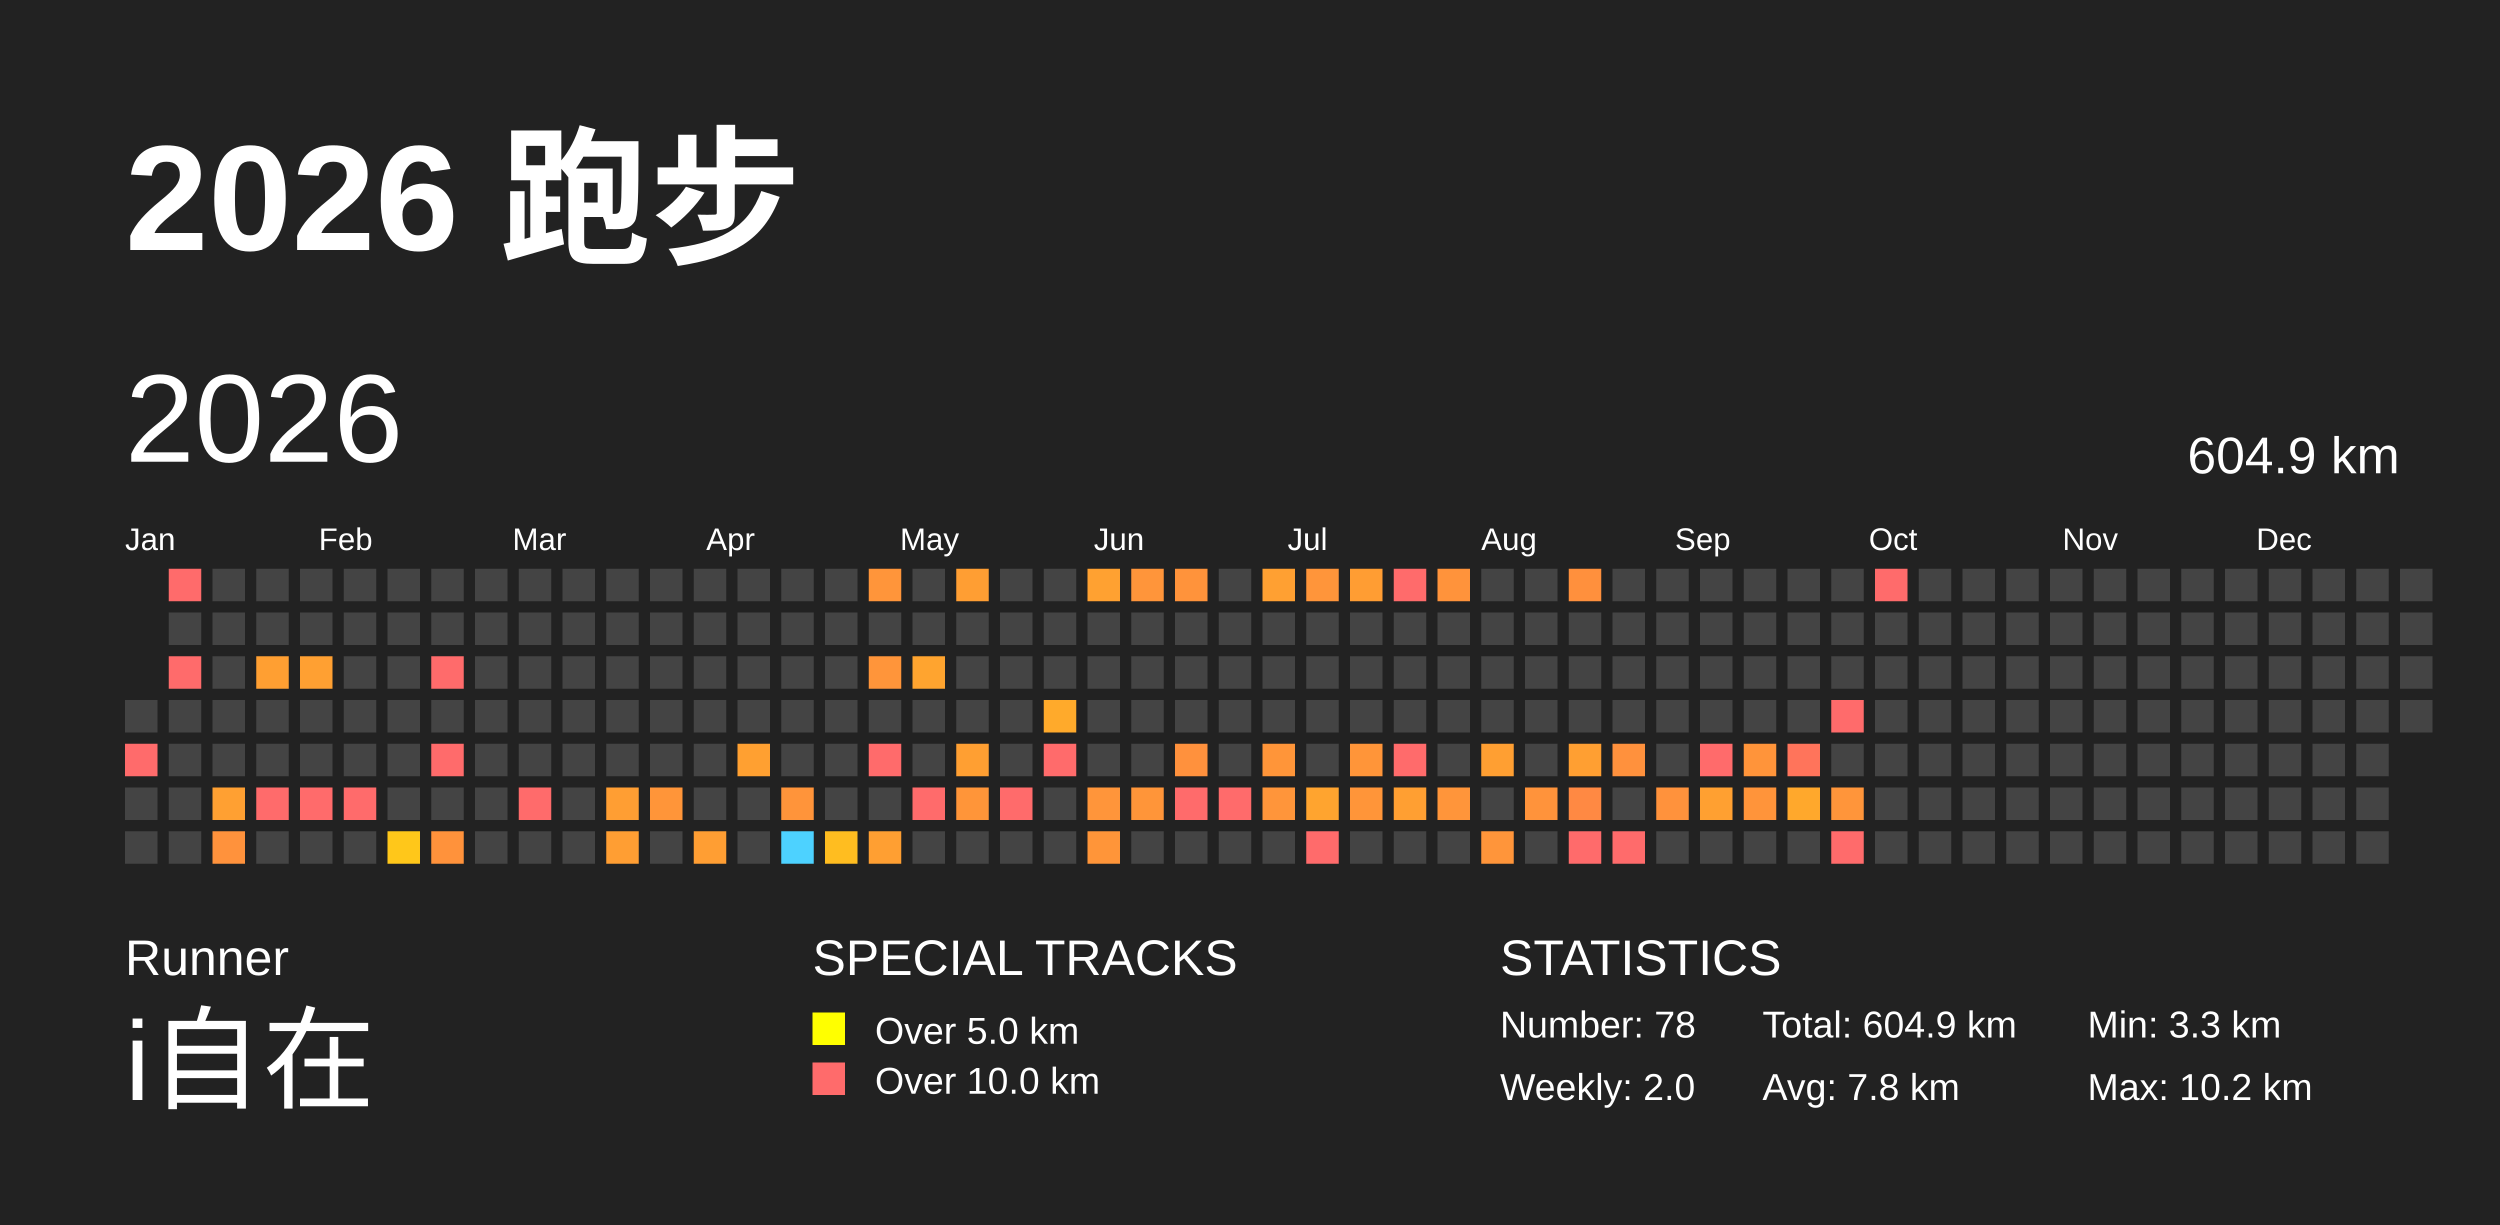
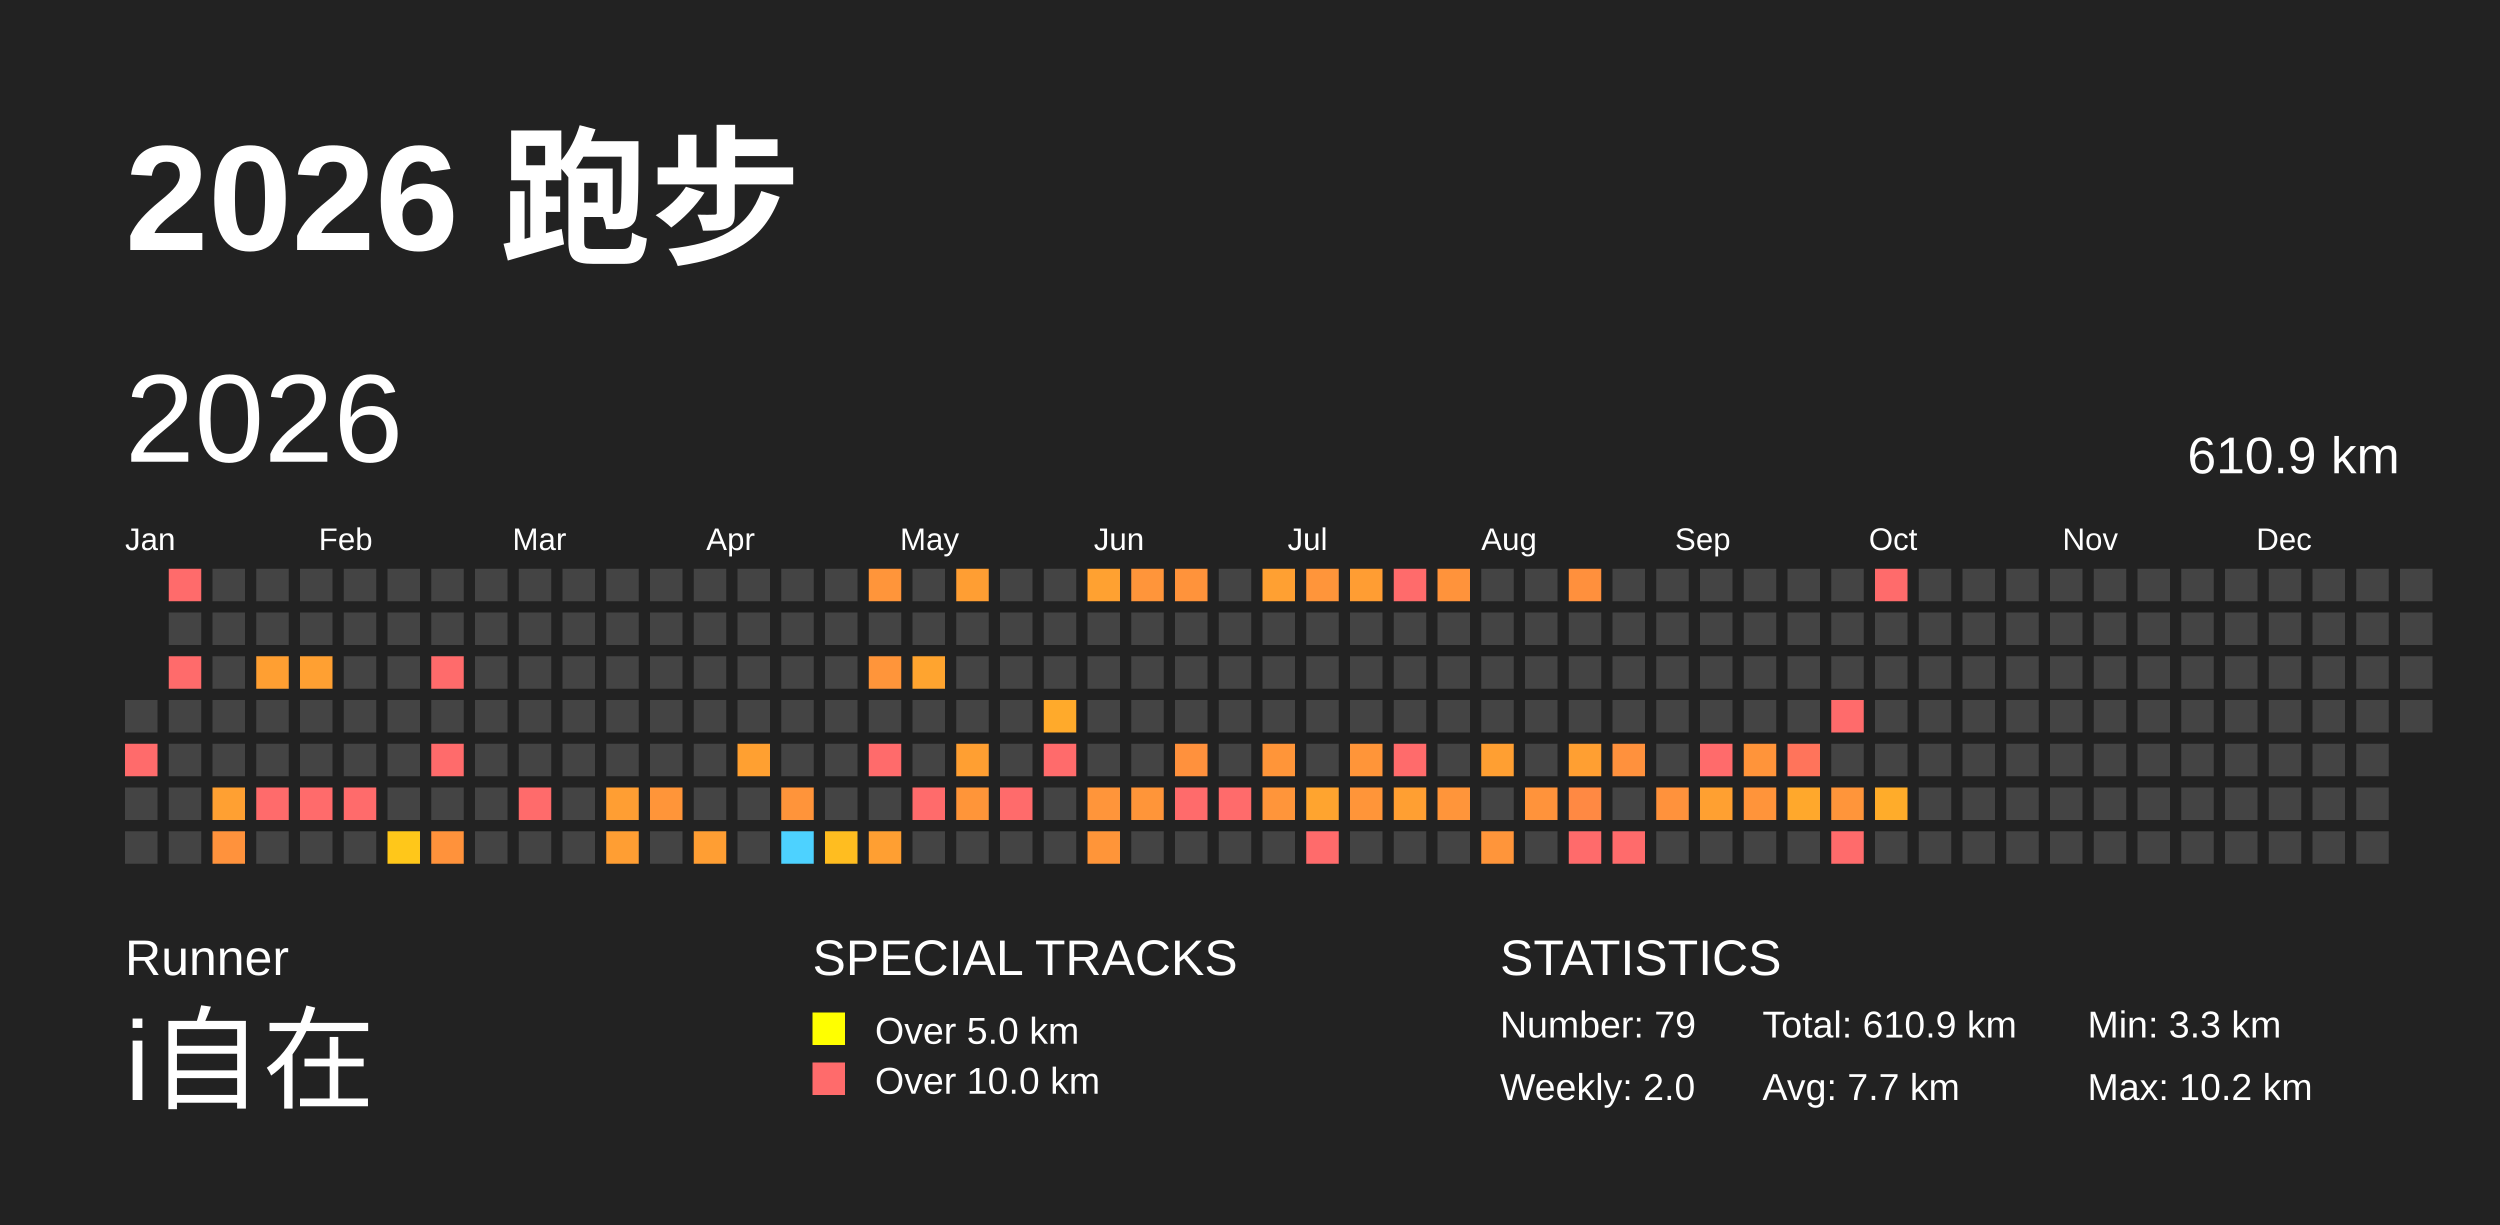
<svg xmlns="http://www.w3.org/2000/svg" baseProfile="full" height="98mm" version="1.1" viewBox="0,0,200,98" width="200mm">
  <defs />
  <rect fill="#222222" height="98" width="200" x="0" y="0" />
  <text fill="#FFFFFF" style="font-size:12px; font-family:Arial; font-weight:bold;" x="10" y="20">2026 跑步</text>
  <text fill="#FFFFFF" style="font-size:4px; font-family:Arial" x="10" y="78">Runner</text>
  <text fill="#FFFFFF" style="font-size:9px; font-family:Arial" x="10" y="88">i自在</text>
  <text fill="#FFFFFF" style="font-size:4px; font-family:Arial" x="65" y="78">SPECIAL TRACKS</text>
  <rect fill="#FFFF00" height="2.6" width="2.6" x="65" y="81" />
  <text fill="#FFFFFF" style="font-size:3px; font-family:Arial" x="70" y="83.5">Over 5.0 km</text>
  <rect fill="#FF6B6B" height="2.6" width="2.6" x="65" y="85" />
  <text fill="#FFFFFF" style="font-size:3px; font-family:Arial" x="70" y="87.5">Over 10.0 km</text>
  <text fill="#FFFFFF" style="font-size:4px; font-family:Arial" x="120" y="78">STATISTICS</text>
-   <text fill="#FFFFFF" style="font-size:3px; font-family:Arial" x="120" y="83">Number: 78</text>
+   <text fill="#FFFFFF" style="font-size:3px; font-family:Arial" x="120" y="83">Number: 79</text>
  <text fill="#FFFFFF" style="font-size:3px; font-family:Arial" x="120" y="88">Weekly: 2.0</text>
-   <text fill="#FFFFFF" style="font-size:3px; font-family:Arial" x="141" y="83">Total: 604.9 km</text>
-   <text fill="#FFFFFF" style="font-size:3px; font-family:Arial" x="141" y="88">Avg: 7.8 km</text>
+   <text fill="#FFFFFF" style="font-size:3px; font-family:Arial" x="141" y="83">Total: 610.9 km</text>
+   <text fill="#FFFFFF" style="font-size:3px; font-family:Arial" x="141" y="88">Avg: 7.7 km</text>
  <text fill="#FFFFFF" style="font-size:3px; font-family:Arial" x="167" y="83">Min: 3.3 km</text>
  <text fill="#FFFFFF" style="font-size:3px; font-family:Arial" x="167" y="88">Max: 10.2 km</text>
  <text dominant-baseline="hanging" fill="#FFFFFF" style="font-size:10.0px; font-family:Arial;" x="10" y="30">2026</text>
-   <text dominant-baseline="hanging" fill="#FFFFFF" style="font-size:4.125px; font-family:Arial;" x="175" y="35">604.9 km</text>
+   <text dominant-baseline="hanging" fill="#FFFFFF" style="font-size:4.125px; font-family:Arial;" x="175" y="35">610.9 km</text>
  <text fill="#FFFFFF" style="font-size:2.5px; font-family:Arial" x="10.0" y="44">Jan</text>
  <text fill="#FFFFFF" style="font-size:2.5px; font-family:Arial" x="25.5" y="44">Feb</text>
  <text fill="#FFFFFF" style="font-size:2.5px; font-family:Arial" x="41.0" y="44">Mar</text>
  <text fill="#FFFFFF" style="font-size:2.5px; font-family:Arial" x="56.5" y="44">Apr</text>
  <text fill="#FFFFFF" style="font-size:2.5px; font-family:Arial" x="72.0" y="44">May</text>
  <text fill="#FFFFFF" style="font-size:2.5px; font-family:Arial" x="87.5" y="44">Jun</text>
  <text fill="#FFFFFF" style="font-size:2.5px; font-family:Arial" x="103.0" y="44">Jul</text>
  <text fill="#FFFFFF" style="font-size:2.5px; font-family:Arial" x="118.5" y="44">Aug</text>
  <text fill="#FFFFFF" style="font-size:2.5px; font-family:Arial" x="134.0" y="44">Sep</text>
  <text fill="#FFFFFF" style="font-size:2.5px; font-family:Arial" x="149.5" y="44">Oct</text>
  <text fill="#FFFFFF" style="font-size:2.5px; font-family:Arial" x="165.0" y="44">Nov</text>
  <text fill="#FFFFFF" style="font-size:2.5px; font-family:Arial" x="180.5" y="44">Dec</text>
  <rect fill="#444444" height="2.6" width="2.6" x="10.0" y="56.0" />
  <rect fill="#FF6B6B" height="2.6" width="2.6" x="10.0" y="59.5" />
  <rect fill="#444444" height="2.6" width="2.6" x="10.0" y="63.0" />
  <rect fill="#444444" height="2.6" width="2.6" x="10.0" y="66.5" />
  <rect fill="#FF6B6B" height="2.6" width="2.6" x="13.5" y="45.5" />
  <rect fill="#444444" height="2.6" width="2.6" x="13.5" y="49.0" />
  <rect fill="#FF6B6B" height="2.6" width="2.6" x="13.5" y="52.5" />
  <rect fill="#444444" height="2.6" width="2.6" x="13.5" y="56.0" />
  <rect fill="#444444" height="2.6" width="2.6" x="13.5" y="59.5" />
  <rect fill="#444444" height="2.6" width="2.6" x="13.5" y="63.0" />
  <rect fill="#444444" height="2.6" width="2.6" x="13.5" y="66.5" />
  <rect fill="#444444" height="2.6" width="2.6" x="17.0" y="45.5" />
  <rect fill="#444444" height="2.6" width="2.6" x="17.0" y="49.0" />
  <rect fill="#444444" height="2.6" width="2.6" x="17.0" y="52.5" />
  <rect fill="#444444" height="2.6" width="2.6" x="17.0" y="56.0" />
  <rect fill="#444444" height="2.6" width="2.6" x="17.0" y="59.5" />
  <rect fill="#ffa032" height="2.6" width="2.6" x="17.0" y="63.0" />
  <rect fill="#ff923c" height="2.6" width="2.6" x="17.0" y="66.5" />
  <rect fill="#444444" height="2.6" width="2.6" x="20.5" y="45.5" />
  <rect fill="#444444" height="2.6" width="2.6" x="20.5" y="49.0" />
  <rect fill="#ff9f32" height="2.6" width="2.6" x="20.5" y="52.5" />
  <rect fill="#444444" height="2.6" width="2.6" x="20.5" y="56.0" />
  <rect fill="#444444" height="2.6" width="2.6" x="20.5" y="59.5" />
  <rect fill="#FF6B6B" height="2.6" width="2.6" x="20.5" y="63.0" />
  <rect fill="#444444" height="2.6" width="2.6" x="20.5" y="66.5" />
  <rect fill="#444444" height="2.6" width="2.6" x="24.0" y="45.5" />
  <rect fill="#444444" height="2.6" width="2.6" x="24.0" y="49.0" />
  <rect fill="#ffa032" height="2.6" width="2.6" x="24.0" y="52.5" />
  <rect fill="#444444" height="2.6" width="2.6" x="24.0" y="56.0" />
  <rect fill="#444444" height="2.6" width="2.6" x="24.0" y="59.5" />
  <rect fill="#FF6B6B" height="2.6" width="2.6" x="24.0" y="63.0" />
  <rect fill="#444444" height="2.6" width="2.6" x="24.0" y="66.5" />
  <rect fill="#444444" height="2.6" width="2.6" x="27.5" y="45.5" />
  <rect fill="#444444" height="2.6" width="2.6" x="27.5" y="49.0" />
  <rect fill="#444444" height="2.6" width="2.6" x="27.5" y="52.5" />
  <rect fill="#444444" height="2.6" width="2.6" x="27.5" y="56.0" />
  <rect fill="#444444" height="2.6" width="2.6" x="27.5" y="59.5" />
  <rect fill="#FF6B6B" height="2.6" width="2.6" x="27.5" y="63.0" />
  <rect fill="#444444" height="2.6" width="2.6" x="27.5" y="66.5" />
  <rect fill="#444444" height="2.6" width="2.6" x="31.0" y="45.5" />
  <rect fill="#444444" height="2.6" width="2.6" x="31.0" y="49.0" />
  <rect fill="#444444" height="2.6" width="2.6" x="31.0" y="52.5" />
  <rect fill="#444444" height="2.6" width="2.6" x="31.0" y="56.0" />
  <rect fill="#444444" height="2.6" width="2.6" x="31.0" y="59.5" />
  <rect fill="#444444" height="2.6" width="2.6" x="31.0" y="63.0" />
  <rect fill="#ffc71a" height="2.6" width="2.6" x="31.0" y="66.5" />
  <rect fill="#444444" height="2.6" width="2.6" x="34.5" y="45.5" />
  <rect fill="#444444" height="2.6" width="2.6" x="34.5" y="49.0" />
  <rect fill="#FF6B6B" height="2.6" width="2.6" x="34.5" y="52.5" />
  <rect fill="#444444" height="2.6" width="2.6" x="34.5" y="56.0" />
  <rect fill="#FF6B6B" height="2.6" width="2.6" x="34.5" y="59.5" />
  <rect fill="#444444" height="2.6" width="2.6" x="34.5" y="63.0" />
  <rect fill="#ff923b" height="2.6" width="2.6" x="34.5" y="66.5" />
  <rect fill="#444444" height="2.6" width="2.6" x="38.0" y="45.5" />
  <rect fill="#444444" height="2.6" width="2.6" x="38.0" y="49.0" />
  <rect fill="#444444" height="2.6" width="2.6" x="38.0" y="52.5" />
  <rect fill="#444444" height="2.6" width="2.6" x="38.0" y="56.0" />
  <rect fill="#444444" height="2.6" width="2.6" x="38.0" y="59.5" />
  <rect fill="#444444" height="2.6" width="2.6" x="38.0" y="63.0" />
  <rect fill="#444444" height="2.6" width="2.6" x="38.0" y="66.5" />
  <rect fill="#444444" height="2.6" width="2.6" x="41.5" y="45.5" />
  <rect fill="#444444" height="2.6" width="2.6" x="41.5" y="49.0" />
  <rect fill="#444444" height="2.6" width="2.6" x="41.5" y="52.5" />
  <rect fill="#444444" height="2.6" width="2.6" x="41.5" y="56.0" />
  <rect fill="#444444" height="2.6" width="2.6" x="41.5" y="59.5" />
  <rect fill="#FF6B6B" height="2.6" width="2.6" x="41.5" y="63.0" />
  <rect fill="#444444" height="2.6" width="2.6" x="41.5" y="66.5" />
  <rect fill="#444444" height="2.6" width="2.6" x="45.0" y="45.5" />
  <rect fill="#444444" height="2.6" width="2.6" x="45.0" y="49.0" />
  <rect fill="#444444" height="2.6" width="2.6" x="45.0" y="52.5" />
  <rect fill="#444444" height="2.6" width="2.6" x="45.0" y="56.0" />
  <rect fill="#444444" height="2.6" width="2.6" x="45.0" y="59.5" />
  <rect fill="#444444" height="2.6" width="2.6" x="45.0" y="63.0" />
  <rect fill="#444444" height="2.6" width="2.6" x="45.0" y="66.5" />
  <rect fill="#444444" height="2.6" width="2.6" x="48.5" y="45.5" />
  <rect fill="#444444" height="2.6" width="2.6" x="48.5" y="49.0" />
  <rect fill="#444444" height="2.6" width="2.6" x="48.5" y="52.5" />
  <rect fill="#444444" height="2.6" width="2.6" x="48.5" y="56.0" />
  <rect fill="#444444" height="2.6" width="2.6" x="48.5" y="59.5" />
  <rect fill="#ff9e33" height="2.6" width="2.6" x="48.5" y="63.0" />
  <rect fill="#ff9e33" height="2.6" width="2.6" x="48.5" y="66.5" />
  <rect fill="#444444" height="2.6" width="2.6" x="52.0" y="45.5" />
  <rect fill="#444444" height="2.6" width="2.6" x="52.0" y="49.0" />
  <rect fill="#444444" height="2.6" width="2.6" x="52.0" y="52.5" />
  <rect fill="#444444" height="2.6" width="2.6" x="52.0" y="56.0" />
  <rect fill="#444444" height="2.6" width="2.6" x="52.0" y="59.5" />
  <rect fill="#ff9539" height="2.6" width="2.6" x="52.0" y="63.0" />
  <rect fill="#444444" height="2.6" width="2.6" x="52.0" y="66.5" />
  <rect fill="#444444" height="2.6" width="2.6" x="55.5" y="45.5" />
  <rect fill="#444444" height="2.6" width="2.6" x="55.5" y="49.0" />
  <rect fill="#444444" height="2.6" width="2.6" x="55.5" y="52.5" />
  <rect fill="#444444" height="2.6" width="2.6" x="55.5" y="56.0" />
  <rect fill="#444444" height="2.6" width="2.6" x="55.5" y="59.5" />
  <rect fill="#444444" height="2.6" width="2.6" x="55.5" y="63.0" />
  <rect fill="#ff9e33" height="2.6" width="2.6" x="55.5" y="66.5" />
  <rect fill="#444444" height="2.6" width="2.6" x="59.0" y="45.5" />
  <rect fill="#444444" height="2.6" width="2.6" x="59.0" y="49.0" />
  <rect fill="#444444" height="2.6" width="2.6" x="59.0" y="52.5" />
  <rect fill="#444444" height="2.6" width="2.6" x="59.0" y="56.0" />
  <rect fill="#ffa031" height="2.6" width="2.6" x="59.0" y="59.5" />
  <rect fill="#444444" height="2.6" width="2.6" x="59.0" y="63.0" />
  <rect fill="#444444" height="2.6" width="2.6" x="59.0" y="66.5" />
  <rect fill="#444444" height="2.6" width="2.6" x="62.5" y="45.5" />
  <rect fill="#444444" height="2.6" width="2.6" x="62.5" y="49.0" />
  <rect fill="#444444" height="2.6" width="2.6" x="62.5" y="52.5" />
  <rect fill="#444444" height="2.6" width="2.6" x="62.5" y="56.0" />
  <rect fill="#444444" height="2.6" width="2.6" x="62.5" y="59.5" />
  <rect fill="#ff943a" height="2.6" width="2.6" x="62.5" y="63.0" />
  <rect fill="#4dd2ff" height="2.6" width="2.6" x="62.5" y="66.5" />
  <rect fill="#444444" height="2.6" width="2.6" x="66.0" y="45.5" />
  <rect fill="#444444" height="2.6" width="2.6" x="66.0" y="49.0" />
  <rect fill="#444444" height="2.6" width="2.6" x="66.0" y="52.5" />
  <rect fill="#444444" height="2.6" width="2.6" x="66.0" y="56.0" />
  <rect fill="#444444" height="2.6" width="2.6" x="66.0" y="59.5" />
  <rect fill="#444444" height="2.6" width="2.6" x="66.0" y="63.0" />
  <rect fill="#ffbd20" height="2.6" width="2.6" x="66.0" y="66.5" />
  <rect fill="#ff953a" height="2.6" width="2.6" x="69.5" y="45.5" />
  <rect fill="#444444" height="2.6" width="2.6" x="69.5" y="49.0" />
  <rect fill="#ff953a" height="2.6" width="2.6" x="69.5" y="52.5" />
  <rect fill="#444444" height="2.6" width="2.6" x="69.5" y="56.0" />
  <rect fill="#FF6B6B" height="2.6" width="2.6" x="69.5" y="59.5" />
  <rect fill="#444444" height="2.6" width="2.6" x="69.5" y="63.0" />
  <rect fill="#ff9f32" height="2.6" width="2.6" x="69.5" y="66.5" />
  <rect fill="#444444" height="2.6" width="2.6" x="73.0" y="45.5" />
  <rect fill="#444444" height="2.6" width="2.6" x="73.0" y="49.0" />
  <rect fill="#ffa42f" height="2.6" width="2.6" x="73.0" y="52.5" />
  <rect fill="#444444" height="2.6" width="2.6" x="73.0" y="56.0" />
  <rect fill="#444444" height="2.6" width="2.6" x="73.0" y="59.5" />
  <rect fill="#FF6B6B" height="2.6" width="2.6" x="73.0" y="63.0" />
  <rect fill="#444444" height="2.6" width="2.6" x="73.0" y="66.5" />
  <rect fill="#ff9e33" height="2.6" width="2.6" x="76.5" y="45.5" />
  <rect fill="#444444" height="2.6" width="2.6" x="76.5" y="49.0" />
  <rect fill="#444444" height="2.6" width="2.6" x="76.5" y="52.5" />
  <rect fill="#444444" height="2.6" width="2.6" x="76.5" y="56.0" />
  <rect fill="#ff9f32" height="2.6" width="2.6" x="76.5" y="59.5" />
  <rect fill="#ff9539" height="2.6" width="2.6" x="76.5" y="63.0" />
  <rect fill="#444444" height="2.6" width="2.6" x="76.5" y="66.5" />
  <rect fill="#444444" height="2.6" width="2.6" x="80.0" y="45.5" />
  <rect fill="#444444" height="2.6" width="2.6" x="80.0" y="49.0" />
  <rect fill="#444444" height="2.6" width="2.6" x="80.0" y="52.5" />
  <rect fill="#444444" height="2.6" width="2.6" x="80.0" y="56.0" />
  <rect fill="#444444" height="2.6" width="2.6" x="80.0" y="59.5" />
  <rect fill="#FF6B6B" height="2.6" width="2.6" x="80.0" y="63.0" />
  <rect fill="#444444" height="2.6" width="2.6" x="80.0" y="66.5" />
  <rect fill="#444444" height="2.6" width="2.6" x="83.5" y="45.5" />
  <rect fill="#444444" height="2.6" width="2.6" x="83.5" y="49.0" />
  <rect fill="#444444" height="2.6" width="2.6" x="83.5" y="52.5" />
  <rect fill="#ffaa2b" height="2.6" width="2.6" x="83.5" y="56.0" />
  <rect fill="#FF6B6B" height="2.6" width="2.6" x="83.5" y="59.5" />
  <rect fill="#444444" height="2.6" width="2.6" x="83.5" y="63.0" />
  <rect fill="#444444" height="2.6" width="2.6" x="83.5" y="66.5" />
  <rect fill="#ffa131" height="2.6" width="2.6" x="87.0" y="45.5" />
  <rect fill="#444444" height="2.6" width="2.6" x="87.0" y="49.0" />
  <rect fill="#444444" height="2.6" width="2.6" x="87.0" y="52.5" />
  <rect fill="#444444" height="2.6" width="2.6" x="87.0" y="56.0" />
  <rect fill="#444444" height="2.6" width="2.6" x="87.0" y="59.5" />
  <rect fill="#ff953a" height="2.6" width="2.6" x="87.0" y="63.0" />
  <rect fill="#ff9539" height="2.6" width="2.6" x="87.0" y="66.5" />
  <rect fill="#ff953a" height="2.6" width="2.6" x="90.5" y="45.5" />
  <rect fill="#444444" height="2.6" width="2.6" x="90.5" y="49.0" />
  <rect fill="#444444" height="2.6" width="2.6" x="90.5" y="52.5" />
  <rect fill="#444444" height="2.6" width="2.6" x="90.5" y="56.0" />
  <rect fill="#444444" height="2.6" width="2.6" x="90.5" y="59.5" />
  <rect fill="#ff9539" height="2.6" width="2.6" x="90.5" y="63.0" />
  <rect fill="#444444" height="2.6" width="2.6" x="90.5" y="66.5" />
  <rect fill="#ff933b" height="2.6" width="2.6" x="94.0" y="45.5" />
  <rect fill="#444444" height="2.6" width="2.6" x="94.0" y="49.0" />
  <rect fill="#444444" height="2.6" width="2.6" x="94.0" y="52.5" />
  <rect fill="#444444" height="2.6" width="2.6" x="94.0" y="56.0" />
  <rect fill="#ff913d" height="2.6" width="2.6" x="94.0" y="59.5" />
  <rect fill="#FF6B6B" height="2.6" width="2.6" x="94.0" y="63.0" />
  <rect fill="#444444" height="2.6" width="2.6" x="94.0" y="66.5" />
  <rect fill="#444444" height="2.6" width="2.6" x="97.5" y="45.5" />
  <rect fill="#444444" height="2.6" width="2.6" x="97.5" y="49.0" />
  <rect fill="#444444" height="2.6" width="2.6" x="97.5" y="52.5" />
  <rect fill="#444444" height="2.6" width="2.6" x="97.5" y="56.0" />
  <rect fill="#444444" height="2.6" width="2.6" x="97.5" y="59.5" />
  <rect fill="#FF6B6B" height="2.6" width="2.6" x="97.5" y="63.0" />
  <rect fill="#444444" height="2.6" width="2.6" x="97.5" y="66.5" />
  <rect fill="#ffa032" height="2.6" width="2.6" x="101.0" y="45.5" />
  <rect fill="#444444" height="2.6" width="2.6" x="101.0" y="49.0" />
  <rect fill="#444444" height="2.6" width="2.6" x="101.0" y="52.5" />
  <rect fill="#444444" height="2.6" width="2.6" x="101.0" y="56.0" />
  <rect fill="#ff9539" height="2.6" width="2.6" x="101.0" y="59.5" />
  <rect fill="#ff953a" height="2.6" width="2.6" x="101.0" y="63.0" />
  <rect fill="#444444" height="2.6" width="2.6" x="101.0" y="66.5" />
  <rect fill="#ff953a" height="2.6" width="2.6" x="104.5" y="45.5" />
  <rect fill="#444444" height="2.6" width="2.6" x="104.5" y="49.0" />
  <rect fill="#444444" height="2.6" width="2.6" x="104.5" y="52.5" />
  <rect fill="#444444" height="2.6" width="2.6" x="104.5" y="56.0" />
  <rect fill="#444444" height="2.6" width="2.6" x="104.5" y="59.5" />
  <rect fill="#ffa42f" height="2.6" width="2.6" x="104.5" y="63.0" />
  <rect fill="#FF6B6B" height="2.6" width="2.6" x="104.5" y="66.5" />
  <rect fill="#ff9d33" height="2.6" width="2.6" x="108.0" y="45.5" />
  <rect fill="#444444" height="2.6" width="2.6" x="108.0" y="49.0" />
  <rect fill="#444444" height="2.6" width="2.6" x="108.0" y="52.5" />
  <rect fill="#444444" height="2.6" width="2.6" x="108.0" y="56.0" />
  <rect fill="#ff9539" height="2.6" width="2.6" x="108.0" y="59.5" />
  <rect fill="#ff9539" height="2.6" width="2.6" x="108.0" y="63.0" />
  <rect fill="#444444" height="2.6" width="2.6" x="108.0" y="66.5" />
  <rect fill="#FF6B6B" height="2.6" width="2.6" x="111.5" y="45.5" />
  <rect fill="#444444" height="2.6" width="2.6" x="111.5" y="49.0" />
  <rect fill="#444444" height="2.6" width="2.6" x="111.5" y="52.5" />
  <rect fill="#444444" height="2.6" width="2.6" x="111.5" y="56.0" />
  <rect fill="#FF6B6B" height="2.6" width="2.6" x="111.5" y="59.5" />
  <rect fill="#ff9f32" height="2.6" width="2.6" x="111.5" y="63.0" />
  <rect fill="#444444" height="2.6" width="2.6" x="111.5" y="66.5" />
  <rect fill="#ff933b" height="2.6" width="2.6" x="115.0" y="45.5" />
  <rect fill="#444444" height="2.6" width="2.6" x="115.0" y="49.0" />
  <rect fill="#444444" height="2.6" width="2.6" x="115.0" y="52.5" />
  <rect fill="#444444" height="2.6" width="2.6" x="115.0" y="56.0" />
  <rect fill="#444444" height="2.6" width="2.6" x="115.0" y="59.5" />
  <rect fill="#ff953a" height="2.6" width="2.6" x="115.0" y="63.0" />
  <rect fill="#444444" height="2.6" width="2.6" x="115.0" y="66.5" />
  <rect fill="#444444" height="2.6" width="2.6" x="118.5" y="45.5" />
  <rect fill="#444444" height="2.6" width="2.6" x="118.5" y="49.0" />
  <rect fill="#444444" height="2.6" width="2.6" x="118.5" y="52.5" />
  <rect fill="#444444" height="2.6" width="2.6" x="118.5" y="56.0" />
  <rect fill="#ff9f32" height="2.6" width="2.6" x="118.5" y="59.5" />
  <rect fill="#444444" height="2.6" width="2.6" x="118.5" y="63.0" />
  <rect fill="#ff953a" height="2.6" width="2.6" x="118.5" y="66.5" />
  <rect fill="#444444" height="2.6" width="2.6" x="122.0" y="45.5" />
  <rect fill="#444444" height="2.6" width="2.6" x="122.0" y="49.0" />
  <rect fill="#444444" height="2.6" width="2.6" x="122.0" y="52.5" />
  <rect fill="#444444" height="2.6" width="2.6" x="122.0" y="56.0" />
  <rect fill="#444444" height="2.6" width="2.6" x="122.0" y="59.5" />
  <rect fill="#ff933b" height="2.6" width="2.6" x="122.0" y="63.0" />
  <rect fill="#444444" height="2.6" width="2.6" x="122.0" y="66.5" />
  <rect fill="#ff903d" height="2.6" width="2.6" x="125.5" y="45.5" />
  <rect fill="#444444" height="2.6" width="2.6" x="125.5" y="49.0" />
  <rect fill="#444444" height="2.6" width="2.6" x="125.5" y="52.5" />
  <rect fill="#444444" height="2.6" width="2.6" x="125.5" y="56.0" />
  <rect fill="#ff9f32" height="2.6" width="2.6" x="125.5" y="59.5" />
  <rect fill="#ff8943" height="2.6" width="2.6" x="125.5" y="63.0" />
  <rect fill="#FF6B6B" height="2.6" width="2.6" x="125.5" y="66.5" />
  <rect fill="#444444" height="2.6" width="2.6" x="129.0" y="45.5" />
  <rect fill="#444444" height="2.6" width="2.6" x="129.0" y="49.0" />
  <rect fill="#444444" height="2.6" width="2.6" x="129.0" y="52.5" />
  <rect fill="#444444" height="2.6" width="2.6" x="129.0" y="56.0" />
  <rect fill="#ff913d" height="2.6" width="2.6" x="129.0" y="59.5" />
  <rect fill="#444444" height="2.6" width="2.6" x="129.0" y="63.0" />
  <rect fill="#FF6B6B" height="2.6" width="2.6" x="129.0" y="66.5" />
  <rect fill="#444444" height="2.6" width="2.6" x="132.5" y="45.5" />
  <rect fill="#444444" height="2.6" width="2.6" x="132.5" y="49.0" />
  <rect fill="#444444" height="2.6" width="2.6" x="132.5" y="52.5" />
  <rect fill="#444444" height="2.6" width="2.6" x="132.5" y="56.0" />
  <rect fill="#444444" height="2.6" width="2.6" x="132.5" y="59.5" />
  <rect fill="#ff923c" height="2.6" width="2.6" x="132.5" y="63.0" />
  <rect fill="#444444" height="2.6" width="2.6" x="132.5" y="66.5" />
  <rect fill="#444444" height="2.6" width="2.6" x="136.0" y="45.5" />
  <rect fill="#444444" height="2.6" width="2.6" x="136.0" y="49.0" />
  <rect fill="#444444" height="2.6" width="2.6" x="136.0" y="52.5" />
  <rect fill="#444444" height="2.6" width="2.6" x="136.0" y="56.0" />
  <rect fill="#FF6B6B" height="2.6" width="2.6" x="136.0" y="59.5" />
  <rect fill="#ffa031" height="2.6" width="2.6" x="136.0" y="63.0" />
  <rect fill="#444444" height="2.6" width="2.6" x="136.0" y="66.5" />
  <rect fill="#444444" height="2.6" width="2.6" x="139.5" y="45.5" />
  <rect fill="#444444" height="2.6" width="2.6" x="139.5" y="49.0" />
  <rect fill="#444444" height="2.6" width="2.6" x="139.5" y="52.5" />
  <rect fill="#444444" height="2.6" width="2.6" x="139.5" y="56.0" />
  <rect fill="#ff943a" height="2.6" width="2.6" x="139.5" y="59.5" />
  <rect fill="#ff943a" height="2.6" width="2.6" x="139.5" y="63.0" />
  <rect fill="#444444" height="2.6" width="2.6" x="139.5" y="66.5" />
  <rect fill="#444444" height="2.6" width="2.6" x="143.0" y="45.5" />
  <rect fill="#444444" height="2.6" width="2.6" x="143.0" y="49.0" />
  <rect fill="#444444" height="2.6" width="2.6" x="143.0" y="52.5" />
  <rect fill="#444444" height="2.6" width="2.6" x="143.0" y="56.0" />
  <rect fill="#ff745b" height="2.6" width="2.6" x="143.0" y="59.5" />
  <rect fill="#ffa82c" height="2.6" width="2.6" x="143.0" y="63.0" />
  <rect fill="#444444" height="2.6" width="2.6" x="143.0" y="66.5" />
  <rect fill="#444444" height="2.6" width="2.6" x="146.5" y="45.5" />
  <rect fill="#444444" height="2.6" width="2.6" x="146.5" y="49.0" />
  <rect fill="#444444" height="2.6" width="2.6" x="146.5" y="52.5" />
  <rect fill="#FF6B6B" height="2.6" width="2.6" x="146.5" y="56.0" />
  <rect fill="#444444" height="2.6" width="2.6" x="146.5" y="59.5" />
  <rect fill="#ff953a" height="2.6" width="2.6" x="146.5" y="63.0" />
  <rect fill="#FF6B6B" height="2.6" width="2.6" x="146.5" y="66.5" />
  <rect fill="#FF6B6B" height="2.6" width="2.6" x="150.0" y="45.5" />
  <rect fill="#444444" height="2.6" width="2.6" x="150.0" y="49.0" />
  <rect fill="#444444" height="2.6" width="2.6" x="150.0" y="52.5" />
  <rect fill="#444444" height="2.6" width="2.6" x="150.0" y="56.0" />
  <rect fill="#444444" height="2.6" width="2.6" x="150.0" y="59.5" />
-   <rect fill="#444444" height="2.6" width="2.6" x="150.0" y="63.0" />
+   <rect fill="#ffac2a" height="2.6" width="2.6" x="150.0" y="63.0" />
  <rect fill="#444444" height="2.6" width="2.6" x="150.0" y="66.5" />
  <rect fill="#444444" height="2.6" width="2.6" x="153.5" y="45.5" />
  <rect fill="#444444" height="2.6" width="2.6" x="153.5" y="49.0" />
  <rect fill="#444444" height="2.6" width="2.6" x="153.5" y="52.5" />
  <rect fill="#444444" height="2.6" width="2.6" x="153.5" y="56.0" />
  <rect fill="#444444" height="2.6" width="2.6" x="153.5" y="59.5" />
  <rect fill="#444444" height="2.6" width="2.6" x="153.5" y="63.0" />
  <rect fill="#444444" height="2.6" width="2.6" x="153.5" y="66.5" />
  <rect fill="#444444" height="2.6" width="2.6" x="157.0" y="45.5" />
  <rect fill="#444444" height="2.6" width="2.6" x="157.0" y="49.0" />
  <rect fill="#444444" height="2.6" width="2.6" x="157.0" y="52.5" />
  <rect fill="#444444" height="2.6" width="2.6" x="157.0" y="56.0" />
  <rect fill="#444444" height="2.6" width="2.6" x="157.0" y="59.5" />
  <rect fill="#444444" height="2.6" width="2.6" x="157.0" y="63.0" />
  <rect fill="#444444" height="2.6" width="2.6" x="157.0" y="66.5" />
  <rect fill="#444444" height="2.6" width="2.6" x="160.5" y="45.5" />
  <rect fill="#444444" height="2.6" width="2.6" x="160.5" y="49.0" />
  <rect fill="#444444" height="2.6" width="2.6" x="160.5" y="52.5" />
  <rect fill="#444444" height="2.6" width="2.6" x="160.5" y="56.0" />
  <rect fill="#444444" height="2.6" width="2.6" x="160.5" y="59.5" />
  <rect fill="#444444" height="2.6" width="2.6" x="160.5" y="63.0" />
  <rect fill="#444444" height="2.6" width="2.6" x="160.5" y="66.5" />
  <rect fill="#444444" height="2.6" width="2.6" x="164.0" y="45.5" />
  <rect fill="#444444" height="2.6" width="2.6" x="164.0" y="49.0" />
  <rect fill="#444444" height="2.6" width="2.6" x="164.0" y="52.5" />
  <rect fill="#444444" height="2.6" width="2.6" x="164.0" y="56.0" />
  <rect fill="#444444" height="2.6" width="2.6" x="164.0" y="59.5" />
  <rect fill="#444444" height="2.6" width="2.6" x="164.0" y="63.0" />
  <rect fill="#444444" height="2.6" width="2.6" x="164.0" y="66.5" />
  <rect fill="#444444" height="2.6" width="2.6" x="167.5" y="45.5" />
  <rect fill="#444444" height="2.6" width="2.6" x="167.5" y="49.0" />
  <rect fill="#444444" height="2.6" width="2.6" x="167.5" y="52.5" />
  <rect fill="#444444" height="2.6" width="2.6" x="167.5" y="56.0" />
  <rect fill="#444444" height="2.6" width="2.6" x="167.5" y="59.5" />
  <rect fill="#444444" height="2.6" width="2.6" x="167.5" y="63.0" />
  <rect fill="#444444" height="2.6" width="2.6" x="167.5" y="66.5" />
  <rect fill="#444444" height="2.6" width="2.6" x="171.0" y="45.5" />
  <rect fill="#444444" height="2.6" width="2.6" x="171.0" y="49.0" />
  <rect fill="#444444" height="2.6" width="2.6" x="171.0" y="52.5" />
  <rect fill="#444444" height="2.6" width="2.6" x="171.0" y="56.0" />
  <rect fill="#444444" height="2.6" width="2.6" x="171.0" y="59.5" />
  <rect fill="#444444" height="2.6" width="2.6" x="171.0" y="63.0" />
  <rect fill="#444444" height="2.6" width="2.6" x="171.0" y="66.5" />
  <rect fill="#444444" height="2.6" width="2.6" x="174.5" y="45.5" />
  <rect fill="#444444" height="2.6" width="2.6" x="174.5" y="49.0" />
  <rect fill="#444444" height="2.6" width="2.6" x="174.5" y="52.5" />
  <rect fill="#444444" height="2.6" width="2.6" x="174.5" y="56.0" />
  <rect fill="#444444" height="2.6" width="2.6" x="174.5" y="59.5" />
  <rect fill="#444444" height="2.6" width="2.6" x="174.5" y="63.0" />
  <rect fill="#444444" height="2.6" width="2.6" x="174.5" y="66.5" />
  <rect fill="#444444" height="2.6" width="2.6" x="178.0" y="45.5" />
  <rect fill="#444444" height="2.6" width="2.6" x="178.0" y="49.0" />
  <rect fill="#444444" height="2.6" width="2.6" x="178.0" y="52.5" />
  <rect fill="#444444" height="2.6" width="2.6" x="178.0" y="56.0" />
  <rect fill="#444444" height="2.6" width="2.6" x="178.0" y="59.5" />
  <rect fill="#444444" height="2.6" width="2.6" x="178.0" y="63.0" />
  <rect fill="#444444" height="2.6" width="2.6" x="178.0" y="66.5" />
  <rect fill="#444444" height="2.6" width="2.6" x="181.5" y="45.5" />
  <rect fill="#444444" height="2.6" width="2.6" x="181.5" y="49.0" />
  <rect fill="#444444" height="2.6" width="2.6" x="181.5" y="52.5" />
  <rect fill="#444444" height="2.6" width="2.6" x="181.5" y="56.0" />
  <rect fill="#444444" height="2.6" width="2.6" x="181.5" y="59.5" />
  <rect fill="#444444" height="2.6" width="2.6" x="181.5" y="63.0" />
  <rect fill="#444444" height="2.6" width="2.6" x="181.5" y="66.5" />
  <rect fill="#444444" height="2.6" width="2.6" x="185.0" y="45.5" />
  <rect fill="#444444" height="2.6" width="2.6" x="185.0" y="49.0" />
  <rect fill="#444444" height="2.6" width="2.6" x="185.0" y="52.5" />
  <rect fill="#444444" height="2.6" width="2.6" x="185.0" y="56.0" />
  <rect fill="#444444" height="2.6" width="2.6" x="185.0" y="59.5" />
  <rect fill="#444444" height="2.6" width="2.6" x="185.0" y="63.0" />
  <rect fill="#444444" height="2.6" width="2.6" x="185.0" y="66.5" />
  <rect fill="#444444" height="2.6" width="2.6" x="188.5" y="45.5" />
  <rect fill="#444444" height="2.6" width="2.6" x="188.5" y="49.0" />
  <rect fill="#444444" height="2.6" width="2.6" x="188.5" y="52.5" />
  <rect fill="#444444" height="2.6" width="2.6" x="188.5" y="56.0" />
  <rect fill="#444444" height="2.6" width="2.6" x="188.5" y="59.5" />
  <rect fill="#444444" height="2.6" width="2.6" x="188.5" y="63.0" />
  <rect fill="#444444" height="2.6" width="2.6" x="188.5" y="66.5" />
  <rect fill="#444444" height="2.6" width="2.6" x="192.0" y="45.5" />
  <rect fill="#444444" height="2.6" width="2.6" x="192.0" y="49.0" />
  <rect fill="#444444" height="2.6" width="2.6" x="192.0" y="52.5" />
  <rect fill="#444444" height="2.6" width="2.6" x="192.0" y="56.0" />
</svg>
